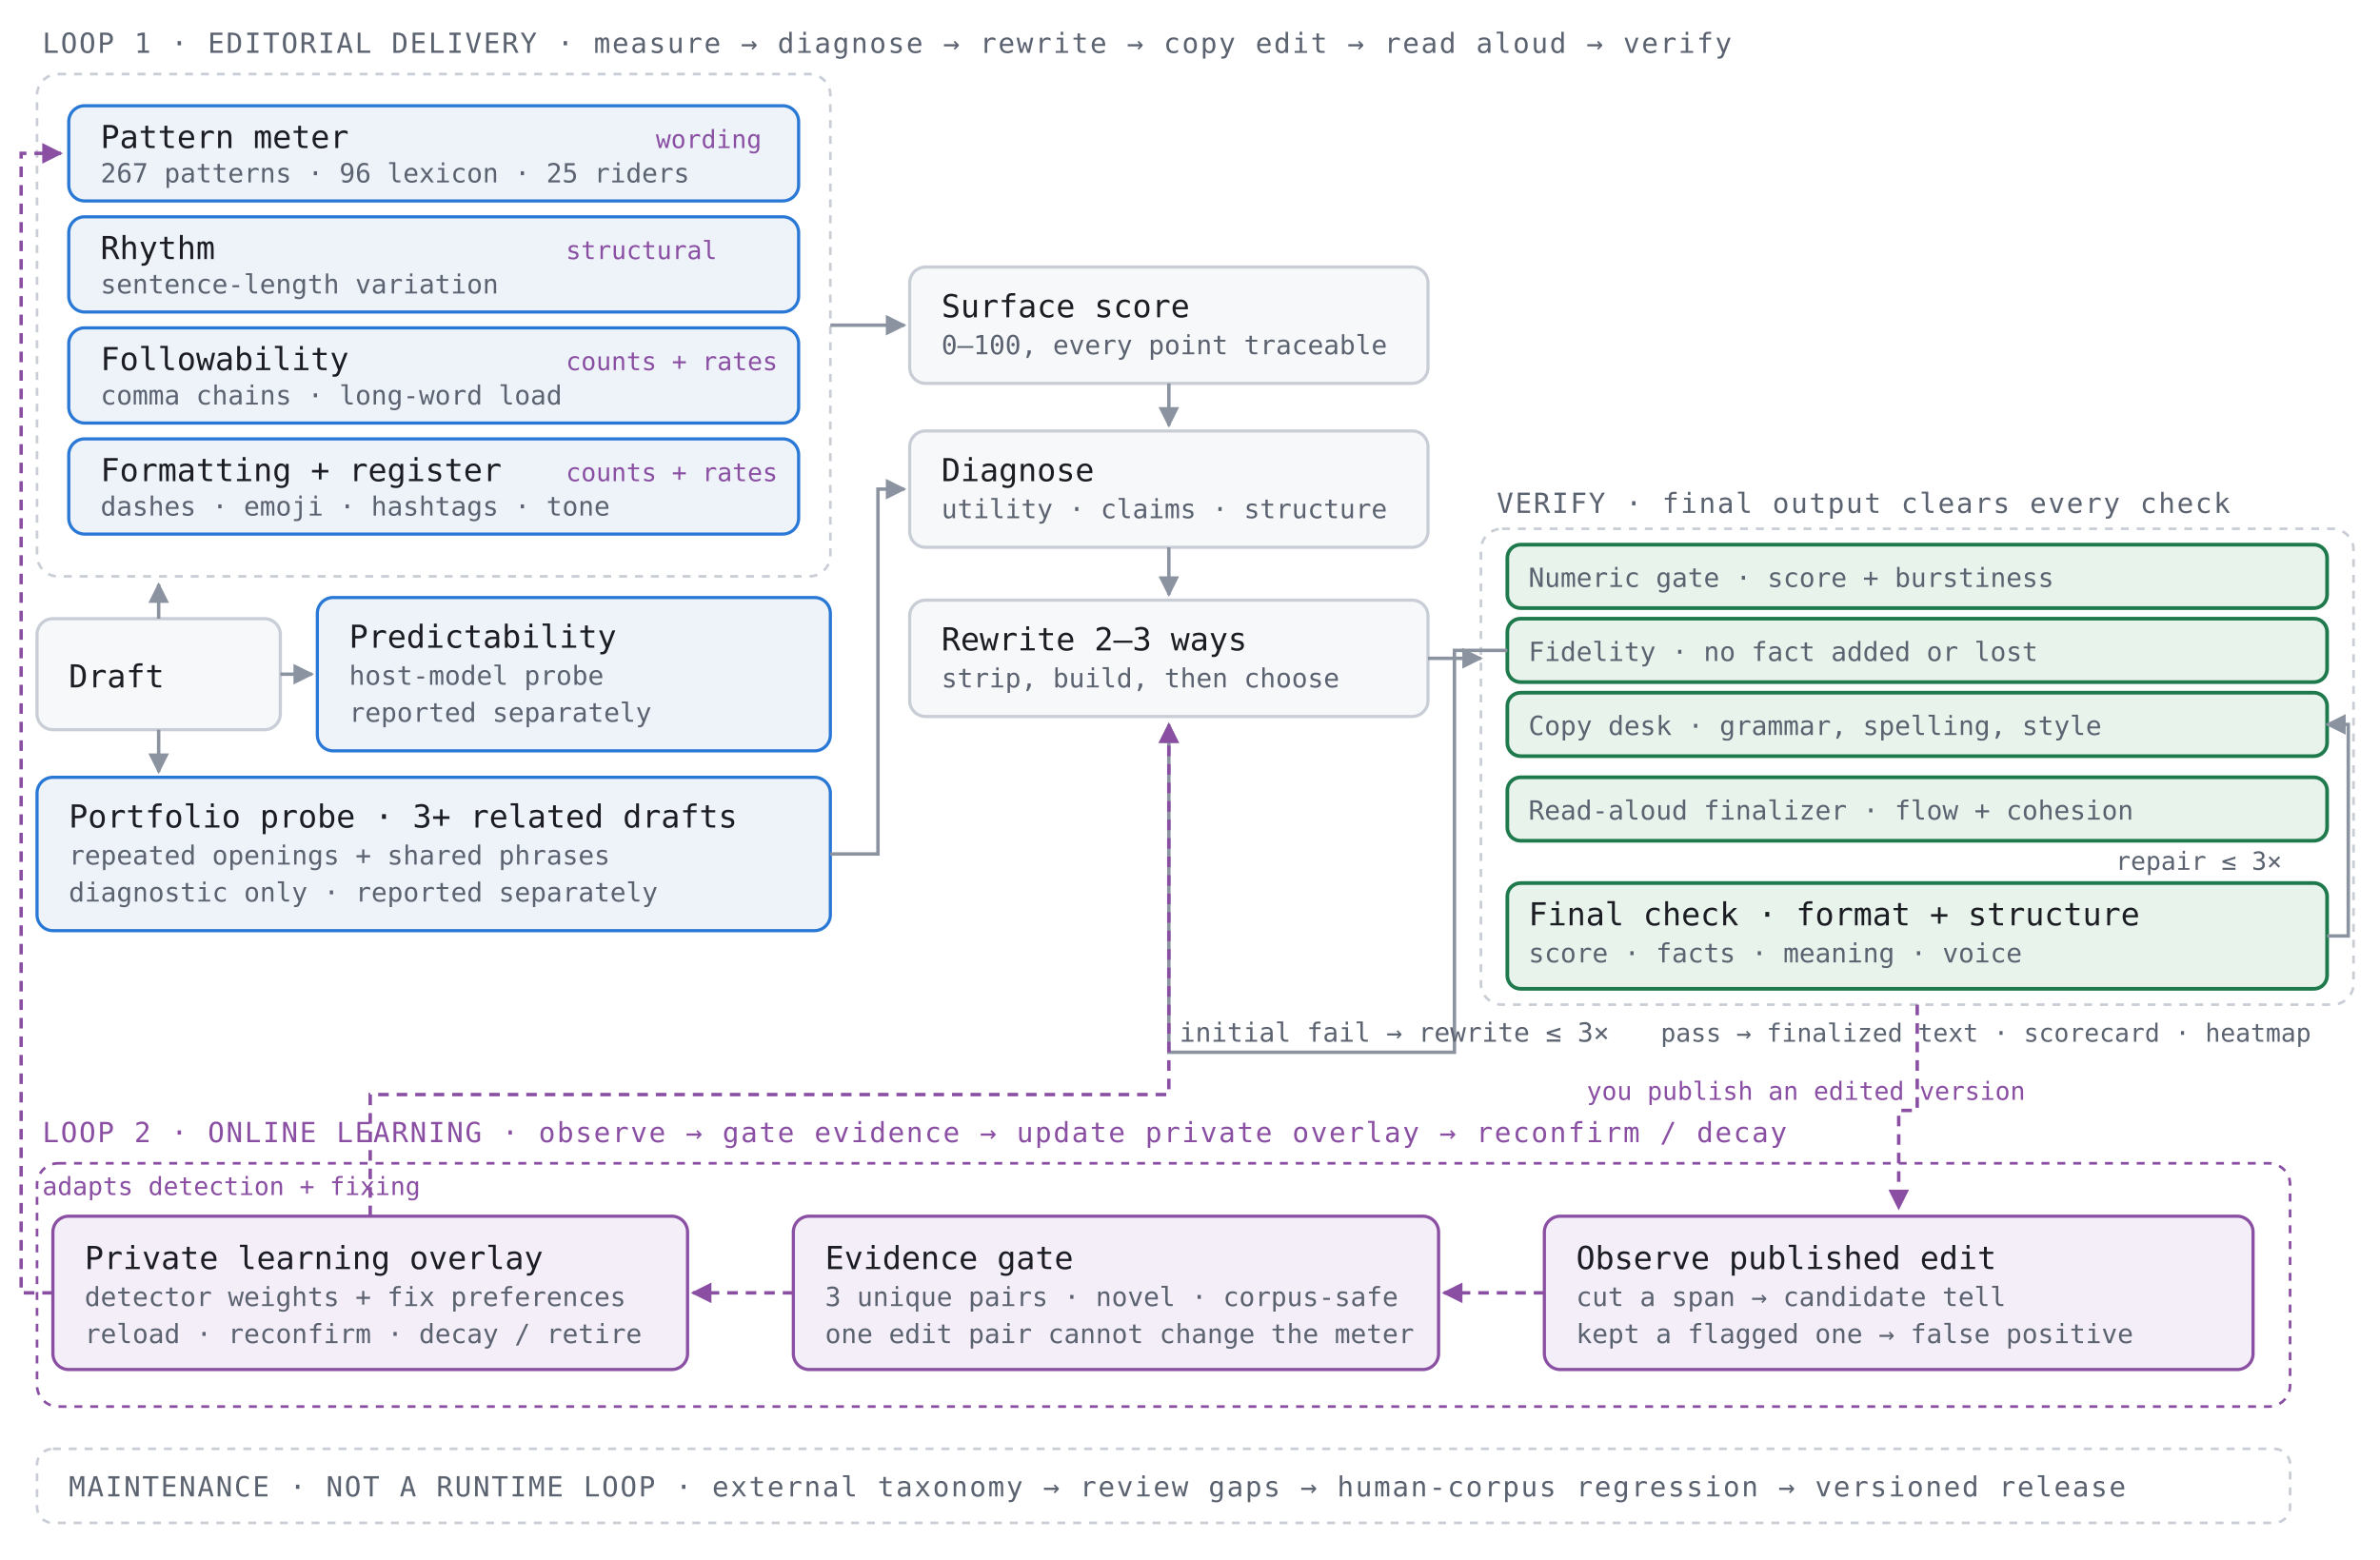
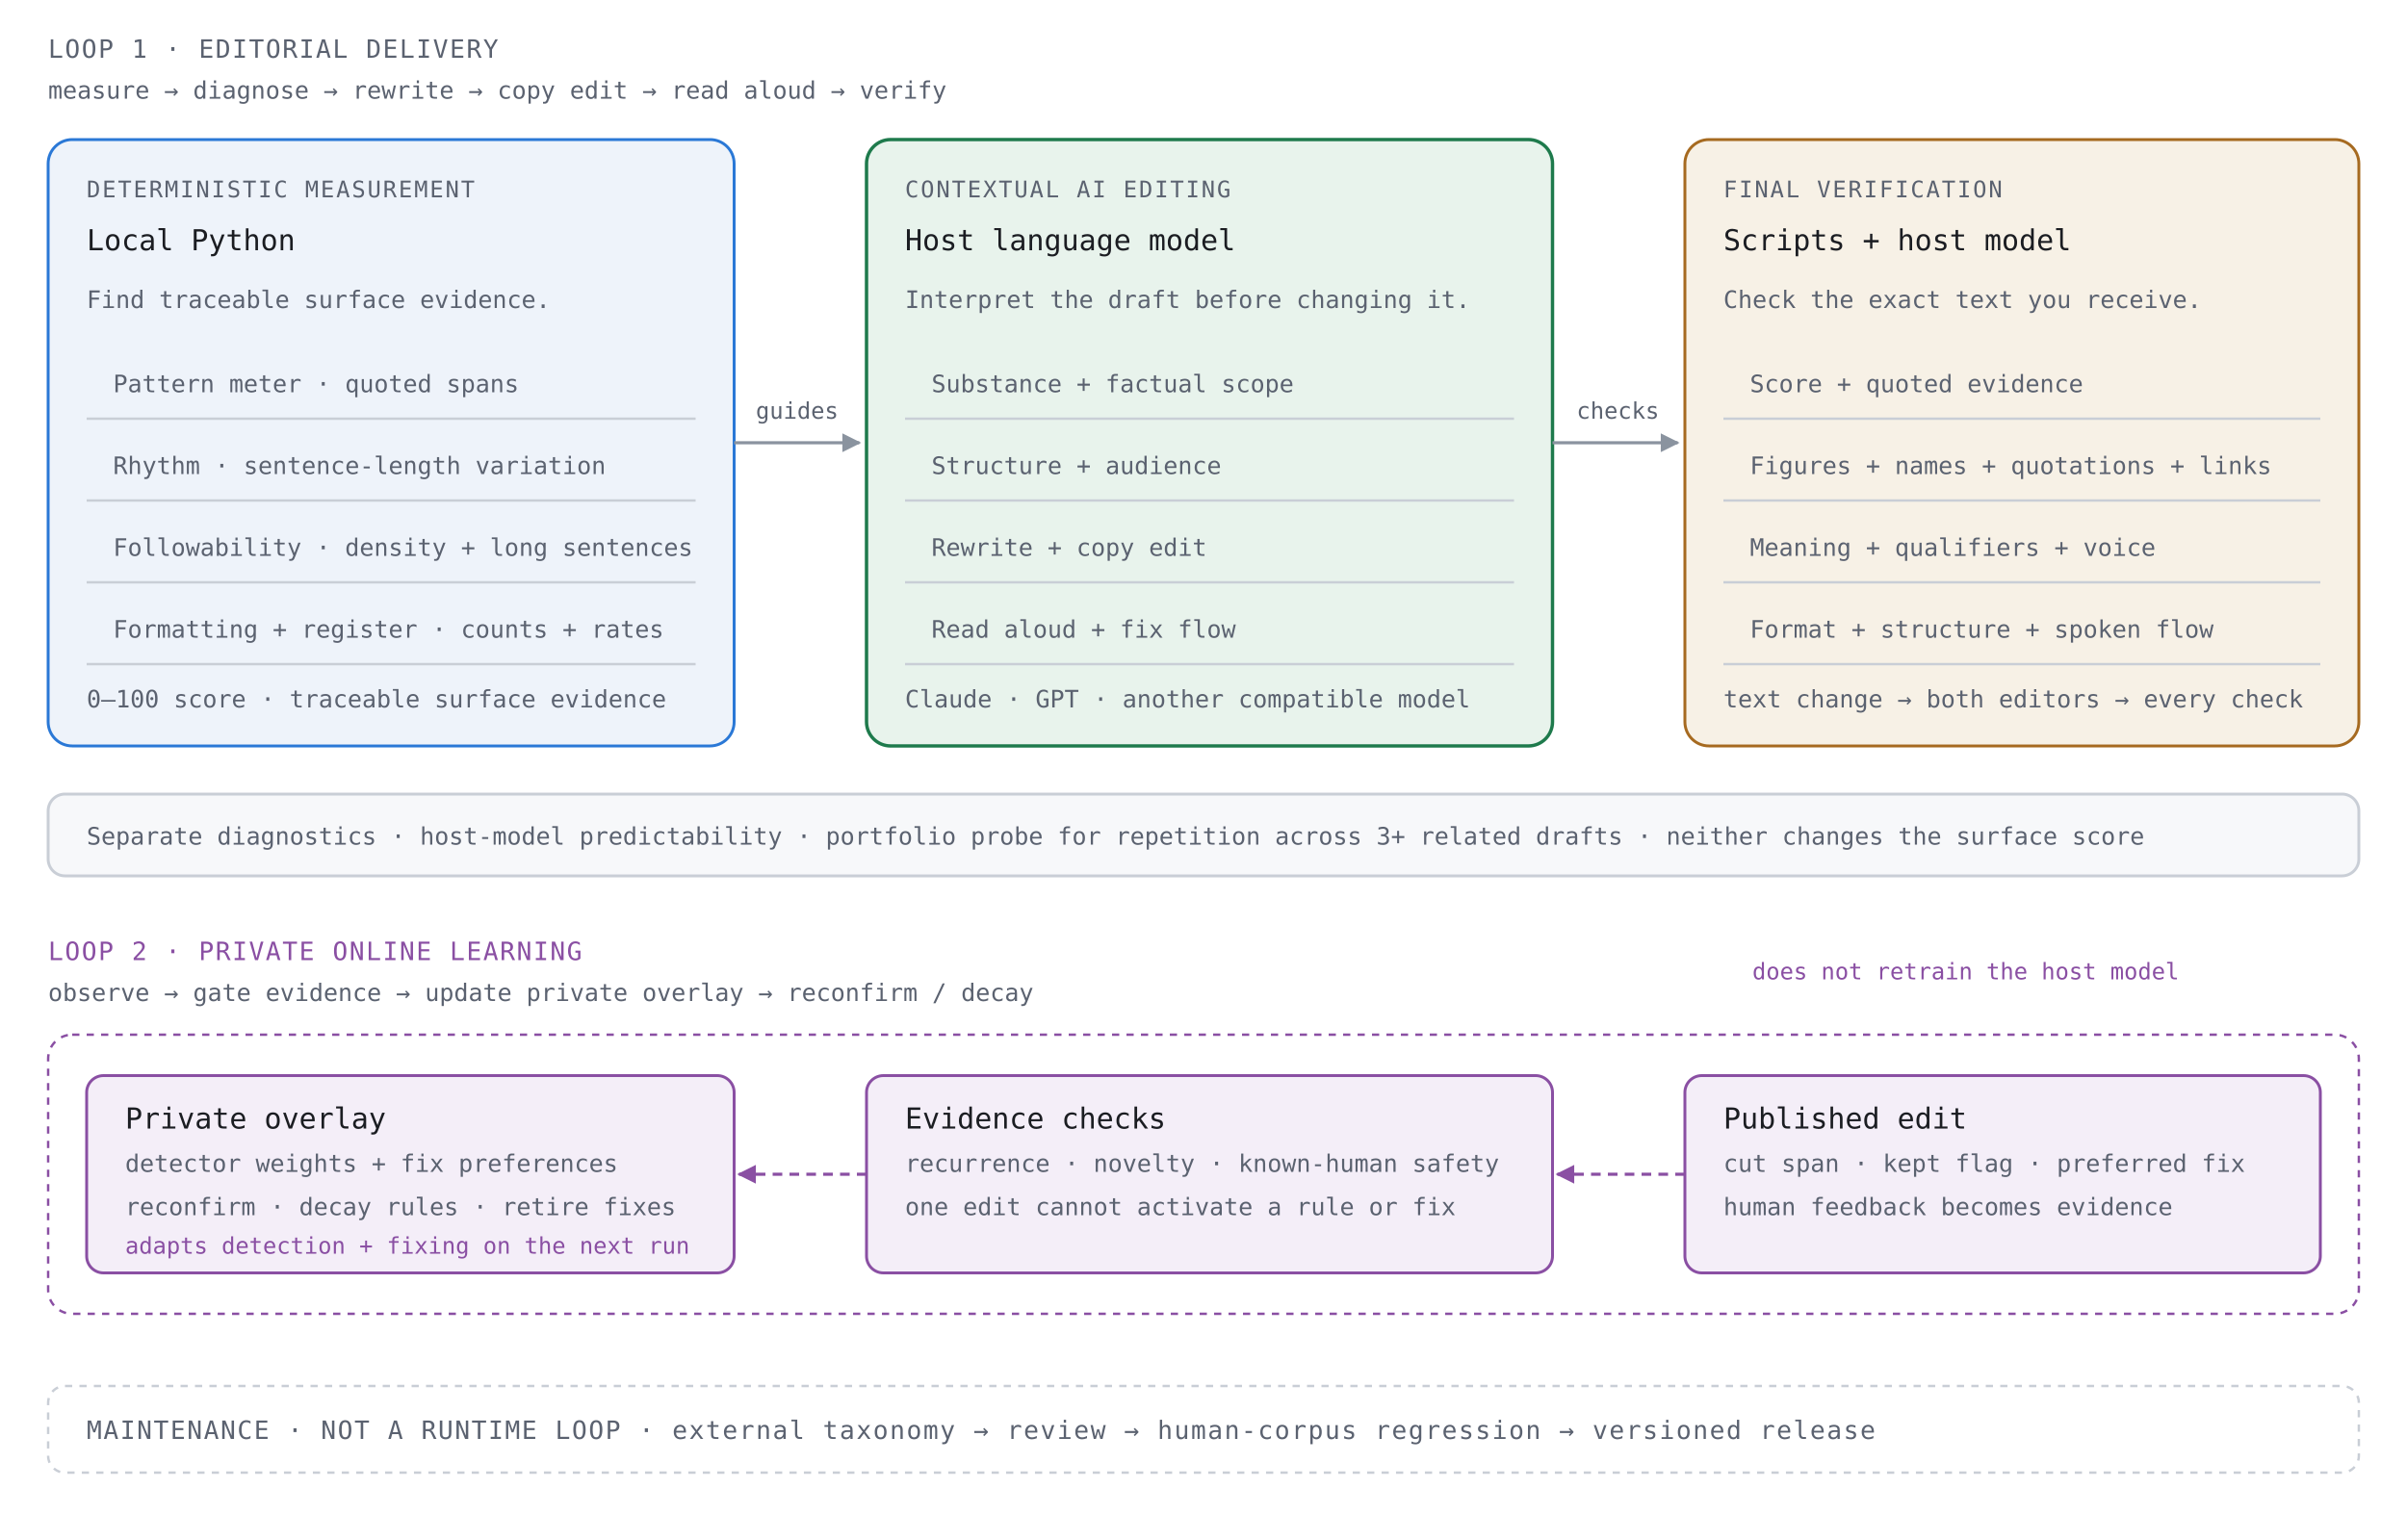
- <svg xmlns="http://www.w3.org/2000/svg" viewBox="0 0 900 590" width="900" height="590" font-family="ui-monospace,SFMono-Regular,Menlo,Consolas,monospace" role="img" aria-label="Zero Slop has two operational loops. Editorial delivery measures a draft with four surface channels, a separate host-model predictability probe, and a non-scoring portfolio probe that finds repeated openings and phrases across three or more related drafts. It diagnoses information utility, integrity, structure, delivery, and voice; rewrites in two passes; copy-edits the result; reads it aloud; and verifies the final text for score, fidelity, meaning, voice, format, and structure. The score is a traceable heuristic surface meter, not a calibrated probability. Online learning observes what the writer later cuts or keeps. One edit cannot change the meter. A phrase needs recurrence across three content-distinct edit pairs, novelty, and the human-corpus safety gate; single words need five pairs. Eligible evidence updates a private overlay that reloads on the next run. The overlay feeds both the pattern meter and the rewrite guide, so it adapts detection and fixing. Repeated false-positive evidence can lower a local weight, later evidence reconfirms useful guidance, stale detector rules decay, and stale fix preferences retire. Outside both runtime loops, maintainers may pin an external taxonomy, review its gaps, run the human-corpus regression, and release approved shared rules. External data never changes the detector automatically.">
+ <svg xmlns="http://www.w3.org/2000/svg" viewBox="0 0 1000 640" width="1000" height="640" font-family="ui-monospace,SFMono-Regular,Menlo,Consolas,monospace" role="img" aria-label="Zero Slop has two operational loops. In editorial delivery, deterministic local Python measures traceable surface evidence. The host language model interprets the draft and edits it contextually. Scripts and the model then verify the exact text returned. Predictability and portfolio probes are reported as separate diagnostics. In private online learning, evidence from published edits passes recurrence, novelty, and known-human safety checks before it can update local detector weights or preferred fixes. The private overlay informs the next scoring and rewrite cycle but does not retrain the host model. External taxonomies enter only through a reviewed, tested, versioned maintenance release.">
  <defs>
    <marker id="a" viewBox="0 0 10 10" refX="9" refY="5" markerWidth="6" markerHeight="6" orient="auto-start-reverse">
      <path d="M0 0 L10 5 L0 10 z" fill="#8A939F" />
    </marker>
    <marker id="b" viewBox="0 0 10 10" refX="9" refY="5" markerWidth="6" markerHeight="6" orient="auto-start-reverse">
      <path d="M0 0 L10 5 L0 10 z" fill="#8A4FA3" />
    </marker>
    <style>
      .surface { fill:#F7F8FA; stroke:#C9CED6; stroke-width:1.2 }
      .ch { fill:#EEF3FA; stroke:#2A78D6; stroke-width:1.2 }
-       .hi { fill:#E8F3EC; stroke:#1E7A4C; stroke-width:1.4 }
+       .ai { fill:#E8F3EC; stroke:#1E7A4C; stroke-width:1.4 }
+       .hi { fill:#F7F1E6; stroke:#A66A20; stroke-width:1.2 }
      .lr { fill:#F4EEF8; stroke:#8A4FA3; stroke-width:1.2 }
      .t  { font-size:12px; fill:#1B1D22 }
      .m  { font-size:10px; fill:#5B6270 }
      .h  { font-size:10.5px; fill:#5B6270; letter-spacing:.06em }
+       .ey { font-size:9.5px; fill:#5B6270; letter-spacing:.08em }
      .hp { font-size:10.5px; fill:#8A4FA3; letter-spacing:.06em }
      .lb { font-size:9.5px; fill:#8A4FA3 }
      .lg { font-size:9.5px; fill:#5B6270 }
      .ln { stroke:#8A939F; stroke-width:1.3; fill:none }
      .lp { stroke:#8A4FA3; stroke-width:1.3; fill:none; stroke-dasharray:4 3 }
      .grp{ fill:none; stroke:#C9CED6; stroke-width:1; stroke-dasharray:3 3 }
      .grl{ fill:none; stroke:#8A4FA3; stroke-width:1; stroke-dasharray:3 3 }
      @media (prefers-color-scheme: dark) {
        svg { color-scheme: dark }
        .surface { fill:#1E2128; stroke:#3A404B }
        .ch { fill:#16233A; stroke:#4B90E2 }
-         .hi { fill:#14291D; stroke:#3FA872 }
+         .ai { fill:#14291D; stroke:#3FA872 }
+         .hi { fill:#302617; stroke:#C58A43 }
        .lr { fill:#241B2E; stroke:#A972C4 }
        .t  { fill:#E8EAED }
        .m  { fill:#9AA2AE }
        .h  { fill:#9AA2AE }
+         .ey { fill:#9AA2AE }
        .hp { fill:#A972C4 }
        .lb { fill:#A972C4 }
        .lg { fill:#9AA2AE }
        .ln { stroke:#6B7280 }
        .grp{ stroke:#3A404B }
      }
    </style>
  </defs>
-   <text x="16" y="20" class="h">LOOP 1 · EDITORIAL DELIVERY · measure → diagnose → rewrite → copy edit → read aloud → verify</text>
-   <rect x="14" y="28" width="300" height="190" rx="8" class="grp" />
-   <rect x="26" y="40" width="276" height="36" rx="6" class="ch" />
-   <text x="38" y="56" class="t">Pattern meter</text>
-   <text x="38" y="69" class="m">267 patterns · 96 lexicon · 25 riders</text>
-   <text x="248" y="56" class="lb" fill="#8A939F">wording</text>
-   <rect x="26" y="82" width="276" height="36" rx="6" class="ch" />
-   <text x="38" y="98" class="t">Rhythm</text>
-   <text x="38" y="111" class="m">sentence-length variation</text>
-   <text x="214" y="98" class="lb" fill="#1E7A4C">structural</text>
-   <rect x="26" y="124" width="276" height="36" rx="6" class="ch" />
-   <text x="38" y="140" class="t">Followability</text>
-   <text x="38" y="153" class="m">comma chains · long-word load</text>
-   <text x="214" y="140" class="lb" fill="#1E7A4C">counts + rates</text>
-   <rect x="26" y="166" width="276" height="36" rx="6" class="ch" />
-   <text x="38" y="182" class="t">Formatting + register</text>
-   <text x="38" y="195" class="m">dashes · emoji · hashtags · tone</text>
-   <text x="214" y="182" class="lb" fill="#1E7A4C">counts + rates</text>
-   <rect x="14" y="234" width="92" height="42" rx="6" class="surface" />
-   <text x="26" y="260" class="t">Draft</text>
-   <path d="M60 234 L60 221" class="ln" marker-end="url(#a)" />
-   <rect x="120" y="226" width="194" height="58" rx="6" class="ch" />
-   <text x="132" y="245" class="t">Predictability</text>
-   <text x="132" y="259" class="m">host-model probe</text>
-   <text x="132" y="273" class="m">reported separately</text>
-   <path d="M106 255 L118 255" class="ln" marker-end="url(#a)" />
-   <path d="M60 276 L60 292" class="ln" marker-end="url(#a)" />
-   <rect x="14" y="294" width="300" height="58" rx="6" class="ch" />
-   <text x="26" y="313" class="t">Portfolio probe · 3+ related drafts</text>
-   <text x="26" y="327" class="m">repeated openings + shared phrases</text>
-   <text x="26" y="341" class="m">diagnostic only · reported separately</text>
-   <path d="M314 323 L332 323 L332 185 L342 185" class="ln" marker-end="url(#a)" />
-   <path d="M314 123 L342 123" class="ln" marker-end="url(#a)" />
-   <rect x="344" y="101" width="196" height="44" rx="6" class="surface" />
-   <text x="356" y="120" class="t">Surface score</text>
-   <text x="356" y="134" class="m">0–100, every point traceable</text>
-   <path d="M442 145 L442 161" class="ln" marker-end="url(#a)" />
-   <rect x="344" y="163" width="196" height="44" rx="6" class="surface" />
-   <text x="356" y="182" class="t">Diagnose</text>
-   <text x="356" y="196" class="m">utility · claims · structure</text>
-   <path d="M442 207 L442 225" class="ln" marker-end="url(#a)" />
-   <rect x="344" y="227" width="196" height="44" rx="6" class="surface" />
-   <text x="356" y="246" class="t">Rewrite 2–3 ways</text>
-   <text x="356" y="260" class="m">strip, build, then choose</text>
-   <path d="M540 249 L560 249" class="ln" marker-end="url(#a)" />
-   <text x="566" y="194" class="h">VERIFY · final output clears every check</text>
-   <rect x="560" y="200" width="330" height="180" rx="8" class="grp" />
-   <rect x="570" y="206" width="310" height="24" rx="5" class="hi" />
-   <text x="578" y="222" class="m">Numeric gate · score + burstiness</text>
-   <rect x="570" y="234" width="310" height="24" rx="5" class="hi" />
-   <text x="578" y="250" class="m">Fidelity · no fact added or lost</text>
-   <rect x="570" y="262" width="310" height="24" rx="5" class="hi" />
-   <text x="578" y="278" class="m">Copy desk · grammar, spelling, style</text>
-   <rect x="570" y="294" width="310" height="24" rx="5" class="hi" />
-   <text x="578" y="310" class="m">Read-aloud finalizer · flow + cohesion</text>
-   <rect x="570" y="334" width="310" height="40" rx="5" class="hi" />
-   <text x="578" y="350" class="t">Final check · format + structure</text>
-   <text x="578" y="364" class="m">score · facts · meaning · voice</text>
-   <path d="M570 246 L550 246 L550 398 L442 398 L442 274" class="ln" marker-end="url(#a)" />
-   <text x="446" y="394" class="m">initial fail → rewrite ≤ 3×</text>
-   <path d="M880 354 L888 354 L888 274 L880 274" class="ln" marker-end="url(#a)" />
-   <text x="800" y="329" class="lg">repair ≤ 3×</text>
-   <text x="628" y="394" class="lg">pass → finalized text · scorecard · heatmap</text>
-   <text x="16" y="432" class="hp">LOOP 2 · ONLINE LEARNING · observe → gate evidence → update private overlay → reconfirm / decay</text>
-   <rect x="14" y="440" width="852" height="92" rx="8" class="grl" />
-   <path d="M725 380 L725 420 L718 420 L718 457" class="lp" marker-end="url(#b)" />
-   <text x="600" y="416" class="lb">you publish an edited version</text>
-   <rect x="584" y="460" width="268" height="58" rx="6" class="lr" />
-   <text x="596" y="480" class="t">Observe published edit</text>
-   <text x="596" y="494" class="m">cut a span → candidate tell</text>
-   <text x="596" y="508" class="m">kept a flagged one → false positive</text>
-   <path d="M584 489 L546 489" class="lp" marker-end="url(#b)" />
-   <rect x="300" y="460" width="244" height="58" rx="6" class="lr" />
-   <text x="312" y="480" class="t">Evidence gate</text>
-   <text x="312" y="494" class="m">3 unique pairs · novel · corpus-safe</text>
-   <text x="312" y="508" class="m">one edit pair cannot change the meter</text>
-   <path d="M300 489 L262 489" class="lp" marker-end="url(#b)" />
-   <rect x="20" y="460" width="240" height="58" rx="6" class="lr" />
-   <text x="32" y="480" class="t">Private learning overlay</text>
-   <text x="32" y="494" class="m">detector weights + fix preferences</text>
-   <text x="32" y="508" class="m">reload · reconfirm · decay / retire</text>
-   <path d="M20 489 L8 489 L8 58 L23 58" class="lp" marker-end="url(#b)" />
-   <path d="M140 460 L140 414 L442 414 L442 274" class="lp" marker-end="url(#b)" />
-   <text x="16" y="452" class="lb">adapts detection + fixing</text>
-   <rect x="14" y="548" width="852" height="28" rx="6" class="grp" />
-   <text x="26" y="566" class="h">MAINTENANCE · NOT A RUNTIME LOOP · external taxonomy → review gaps → human-corpus regression → versioned release</text>
+   <text x="20" y="24" class="h">LOOP 1 · EDITORIAL DELIVERY</text>
+   <text x="20" y="41" class="m">measure → diagnose → rewrite → copy edit → read aloud → verify</text>
+   <rect x="20" y="58" width="285" height="252" rx="10" class="ch" />
+   <text x="36" y="82" class="ey">DETERMINISTIC MEASUREMENT</text>
+   <text x="36" y="104" class="t">Local Python</text>
+   <text x="36" y="128" class="m">Find traceable surface evidence.</text>
+   <text x="47" y="163" class="m">Pattern meter · quoted spans</text>
+   <line x1="36" y1="174" x2="289" y2="174" stroke="#C9CED6" />
+   <text x="47" y="197" class="m">Rhythm · sentence-length variation</text>
+   <line x1="36" y1="208" x2="289" y2="208" stroke="#C9CED6" />
+   <text x="47" y="231" class="m">Followability · density + long sentences</text>
+   <line x1="36" y1="242" x2="289" y2="242" stroke="#C9CED6" />
+   <text x="47" y="265" class="m">Formatting + register · counts + rates</text>
+   <line x1="36" y1="276" x2="289" y2="276" stroke="#C9CED6" />
+   <text x="36" y="294" class="m">0–100 score · traceable surface evidence</text>
+   <path d="M305 184 L357 184" class="ln" marker-end="url(#a)" />
+   <text x="314" y="174" class="lg">guides</text>
+   <rect x="360" y="58" width="285" height="252" rx="10" class="ai" />
+   <text x="376" y="82" class="ey">CONTEXTUAL AI EDITING</text>
+   <text x="376" y="104" class="t">Host language model</text>
+   <text x="376" y="128" class="m">Interpret the draft before changing it.</text>
+   <text x="387" y="163" class="m">Substance + factual scope</text>
+   <line x1="376" y1="174" x2="629" y2="174" stroke="#C9CED6" />
+   <text x="387" y="197" class="m">Structure + audience</text>
+   <line x1="376" y1="208" x2="629" y2="208" stroke="#C9CED6" />
+   <text x="387" y="231" class="m">Rewrite + copy edit</text>
+   <line x1="376" y1="242" x2="629" y2="242" stroke="#C9CED6" />
+   <text x="387" y="265" class="m">Read aloud + fix flow</text>
+   <line x1="376" y1="276" x2="629" y2="276" stroke="#C9CED6" />
+   <text x="376" y="294" class="m">Claude · GPT · another compatible model</text>
+   <path d="M645 184 L697 184" class="ln" marker-end="url(#a)" />
+   <text x="655" y="174" class="lg">checks</text>
+   <rect x="700" y="58" width="280" height="252" rx="10" class="hi" />
+   <text x="716" y="82" class="ey">FINAL VERIFICATION</text>
+   <text x="716" y="104" class="t">Scripts + host model</text>
+   <text x="716" y="128" class="m">Check the exact text you receive.</text>
+   <text x="727" y="163" class="m">Score + quoted evidence</text>
+   <line x1="716" y1="174" x2="964" y2="174" stroke="#C9CED6" />
+   <text x="727" y="197" class="m">Figures + names + quotations + links</text>
+   <line x1="716" y1="208" x2="964" y2="208" stroke="#C9CED6" />
+   <text x="727" y="231" class="m">Meaning + qualifiers + voice</text>
+   <line x1="716" y1="242" x2="964" y2="242" stroke="#C9CED6" />
+   <text x="727" y="265" class="m">Format + structure + spoken flow</text>
+   <line x1="716" y1="276" x2="964" y2="276" stroke="#C9CED6" />
+   <text x="716" y="294" class="m">text change → both editors → every check</text>
+   <rect x="20" y="330" width="960" height="34" rx="7" class="surface" />
+   <text x="36" y="351" class="m">Separate diagnostics · host-model predictability · portfolio probe for repetition across 3+ related drafts · neither changes the surface score</text>
+   <text x="20" y="399" class="hp">LOOP 2 · PRIVATE ONLINE LEARNING</text>
+   <text x="20" y="416" class="m">observe → gate evidence → update private overlay → reconfirm / decay</text>
+   <text x="728" y="407" class="lb">does not retrain the host model</text>
+   <rect x="20" y="430" width="960" height="116" rx="10" class="grl" />
+   <rect x="700" y="447" width="264" height="82" rx="7" class="lr" />
+   <text x="716" y="469" class="t">Published edit</text>
+   <text x="716" y="487" class="m">cut span · kept flag · preferred fix</text>
+   <text x="716" y="505" class="m">human feedback becomes evidence</text>
+   <path d="M700 488 L647 488" class="lp" marker-end="url(#b)" />
+   <rect x="360" y="447" width="285" height="82" rx="7" class="lr" />
+   <text x="376" y="469" class="t">Evidence checks</text>
+   <text x="376" y="487" class="m">recurrence · novelty · known-human safety</text>
+   <text x="376" y="505" class="m">one edit cannot activate a rule or fix</text>
+   <path d="M360 488 L307 488" class="lp" marker-end="url(#b)" />
+   <rect x="36" y="447" width="269" height="82" rx="7" class="lr" />
+   <text x="52" y="469" class="t">Private overlay</text>
+   <text x="52" y="487" class="m">detector weights + fix preferences</text>
+   <text x="52" y="505" class="m">reconfirm · decay rules · retire fixes</text>
+   <text x="52" y="521" class="lb">adapts detection + fixing on the next run</text>
+   <rect x="20" y="576" width="960" height="36" rx="7" class="grp" />
+   <text x="36" y="598" class="h">MAINTENANCE · NOT A RUNTIME LOOP · external taxonomy → review → human-corpus regression → versioned release</text>
</svg>
